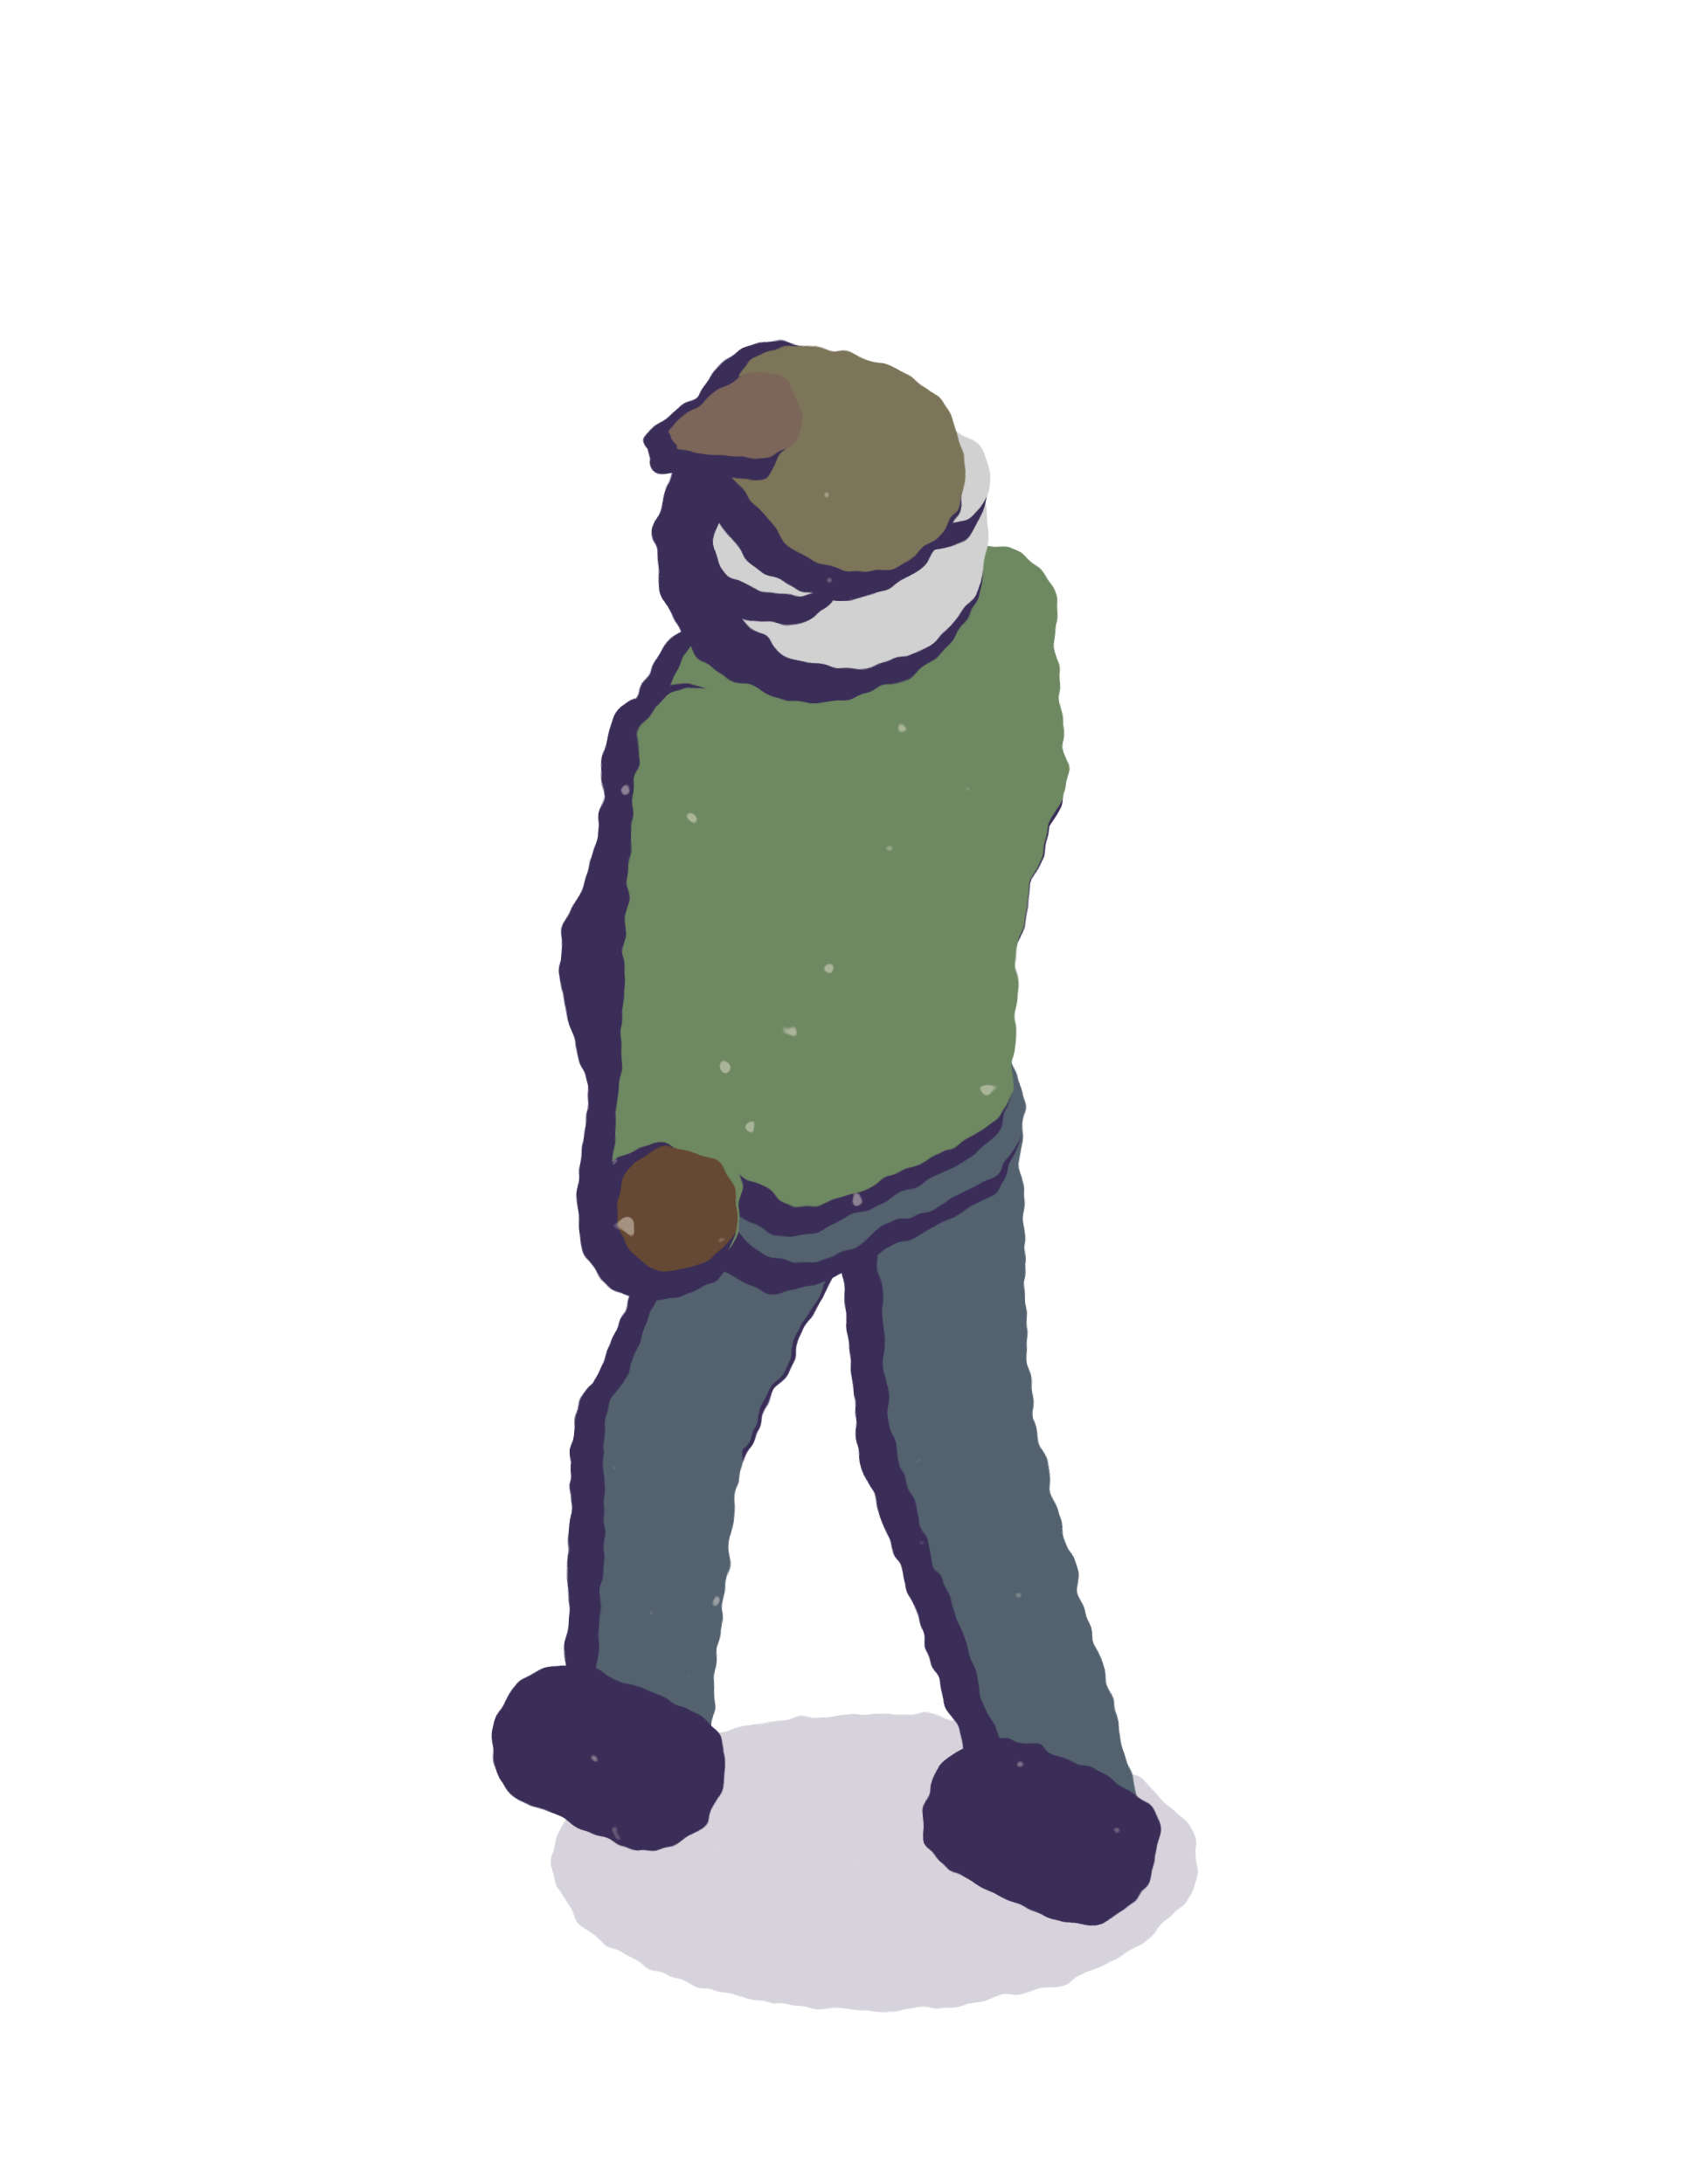
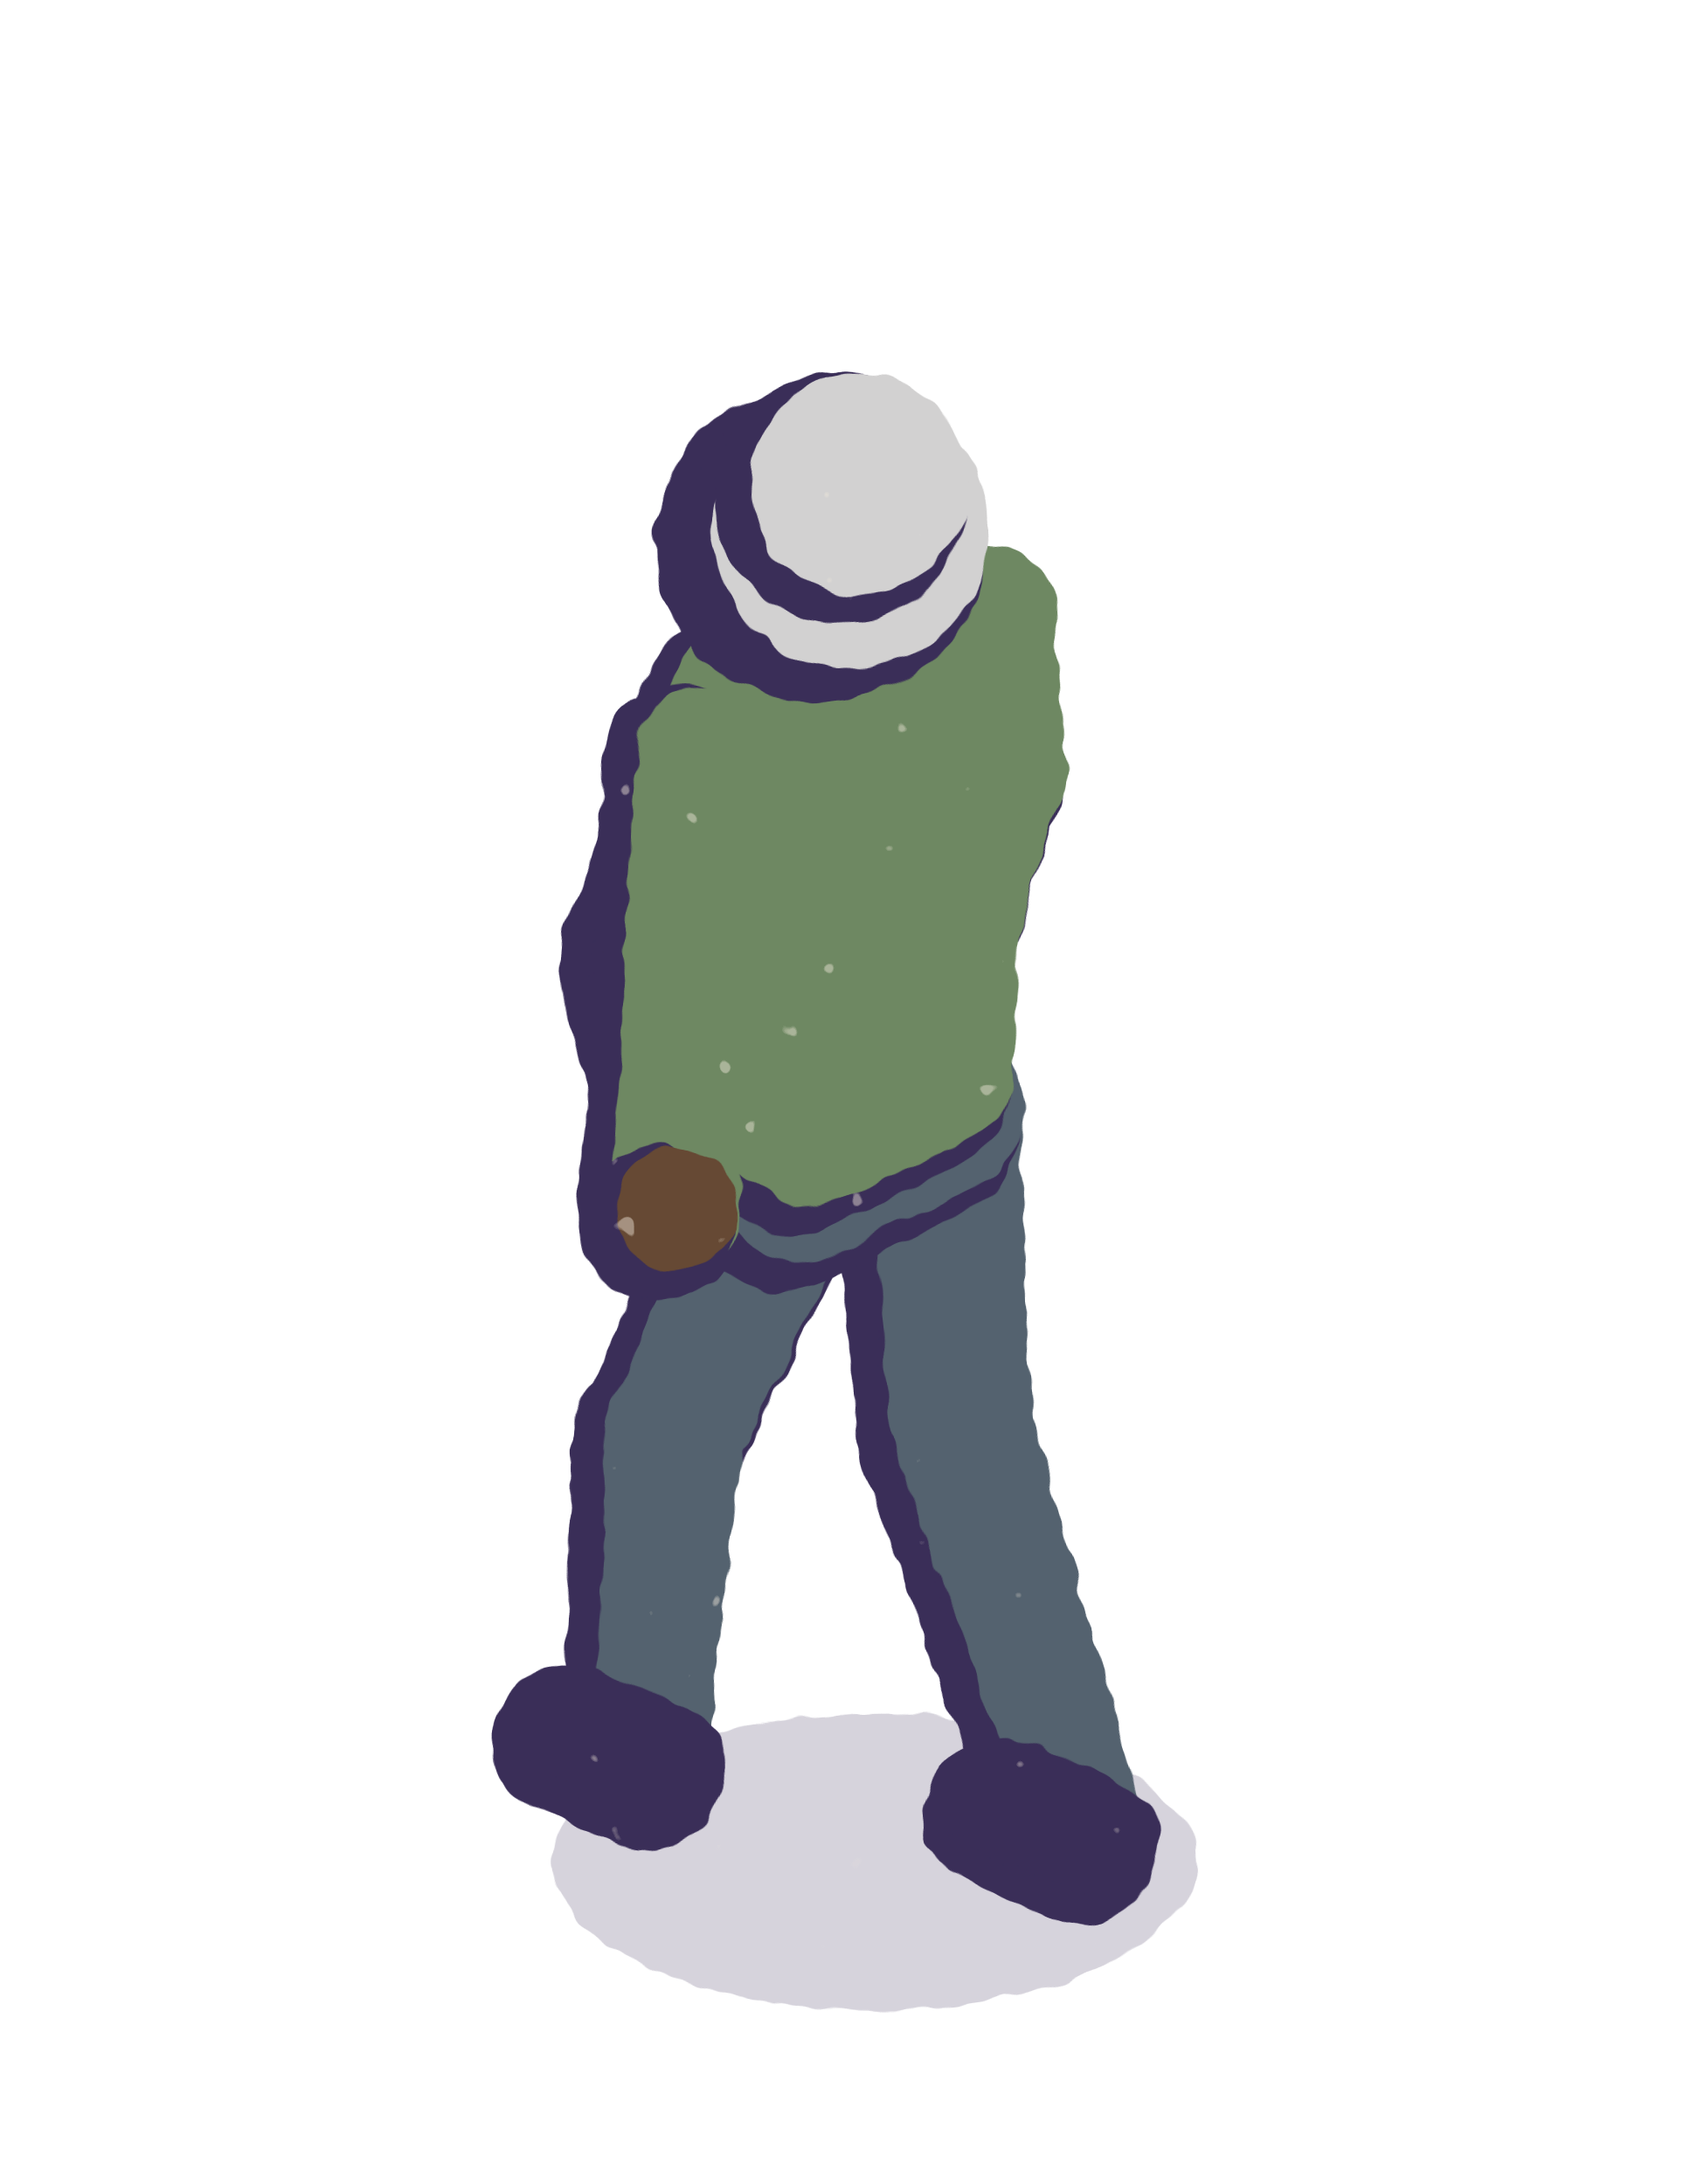
- <svg xmlns="http://www.w3.org/2000/svg" width="46" height="59" viewBox="0 0 46 59" data-anchor-x="23" data-anchor-y="50" data-walk-cycle-length="22.16" data-description="Broad older man with silver cropped hair, a tweed flat cap and an open green cardigan">
+ <svg xmlns="http://www.w3.org/2000/svg" width="46" height="59" viewBox="0 0 46 59" data-anchor-x="23" data-anchor-y="50" data-walk-cycle-length="22.16" data-description="Broad older man with cropped silver hair and an open green cardigan">
  <defs>
    <filter id="texture" x="-4%" y="-4%" width="108%" height="108%" color-interpolation-filters="sRGB">
      <feTurbulence type="fractalNoise" baseFrequency="1.1" numOctaves="2" seed="11" result="grain" />
      <feDisplacementMap in="SourceGraphic" in2="grain" scale="0.35" xChannelSelector="R" yChannelSelector="G" result="rough" />
      <feColorMatrix in="grain" type="matrix" values="0 0 0 0 0.949  0 0 0 0 0.918  0 0 0 0 0.859  0 0 0 -30 6.0" result="specks" />
      <feComponentTransfer in="specks" result="faintSpecks">
        <feFuncA type="linear" slope="0.45" />
      </feComponentTransfer>
      <feComposite in="faintSpecks" in2="rough" operator="in" result="specksOnInk" />
      <feMerge>
        <feMergeNode in="rough" />
        <feMergeNode in="specksOnInk" />
      </feMerge>
    </filter>
  </defs>
  <g filter="url(#texture)">
    <g transform="translate(23 50)">
      <ellipse cx="0.6" cy="0.3" rx="8.7" ry="4" fill="#3a2e58" fill-opacity="0.208" />
      <path d="M1.4 -33.14C1.41 -33.74 1.57 -34 1.81 -34.29C2.06 -34.59 2.5 -34.84 2.88 -34.91C3.26 -34.97 3.75 -34.88 4.09 -34.69C4.42 -34.5 4.71 -34.31 4.88 -33.74C5.05 -33.17 5.02 -32.1 5.09 -31.27C5.16 -30.45 5.33 -29.4 5.3 -28.81C5.27 -28.21 5.14 -27.99 4.9 -27.71C4.67 -27.43 4.26 -27.19 3.9 -27.13C3.54 -27.07 3.07 -27.15 2.75 -27.34C2.44 -27.52 2.18 -27.68 2 -28.23C1.83 -28.79 1.81 -29.87 1.71 -30.68C1.61 -31.5 1.38 -32.53 1.4 -33.14Z" fill="#3a2e58" stroke="#3a2e58" stroke-width="0.825" stroke-linejoin="round" />
      <path d="M0.44 -24.47C0.5 -25.07 0.94 -26.12 1.2 -26.95C1.45 -27.77 1.71 -28.86 1.96 -29.43C2.22 -29.99 2.4 -30.14 2.72 -30.32C3.03 -30.5 3.5 -30.59 3.86 -30.52C4.22 -30.46 4.64 -30.22 4.88 -29.95C5.11 -29.67 5.33 -29.45 5.27 -28.85C5.22 -28.26 4.79 -27.2 4.55 -26.37C4.31 -25.55 4.07 -24.46 3.82 -23.89C3.58 -23.33 3.38 -23.17 3.06 -22.98C2.74 -22.8 2.26 -22.71 1.89 -22.77C1.52 -22.84 1.1 -23.08 0.86 -23.37C0.62 -23.65 0.38 -23.88 0.44 -24.47Z" fill="#3a2e58" stroke="#3a2e58" stroke-width="0.825" stroke-linejoin="round" />
      <path d="M1.4 -33.14C1.41 -33.74 1.57 -34 1.81 -34.29C2.06 -34.59 2.5 -34.84 2.88 -34.91C3.26 -34.97 3.75 -34.88 4.09 -34.69C4.42 -34.5 4.71 -34.31 4.88 -33.74C5.05 -33.17 5.02 -32.1 5.09 -31.27C5.16 -30.45 5.33 -29.4 5.3 -28.81C5.27 -28.21 5.14 -27.99 4.9 -27.71C4.67 -27.43 4.26 -27.19 3.9 -27.13C3.54 -27.07 3.07 -27.15 2.75 -27.34C2.44 -27.52 2.18 -27.68 2 -28.23C1.83 -28.79 1.81 -29.87 1.71 -30.68C1.61 -31.5 1.38 -32.53 1.4 -33.14Z" fill="#6e8862" transform="translate(0.5 -0.35)" />
      <path d="M0.44 -24.47C0.5 -25.07 0.94 -26.12 1.2 -26.95C1.45 -27.77 1.71 -28.86 1.96 -29.43C2.22 -29.99 2.4 -30.14 2.72 -30.32C3.03 -30.5 3.5 -30.59 3.86 -30.52C4.22 -30.46 4.64 -30.22 4.88 -29.95C5.11 -29.67 5.33 -29.45 5.27 -28.85C5.22 -28.26 4.79 -27.2 4.55 -26.37C4.31 -25.55 4.07 -24.46 3.82 -23.89C3.58 -23.33 3.38 -23.17 3.06 -22.98C2.74 -22.8 2.26 -22.71 1.89 -22.77C1.52 -22.84 1.1 -23.08 0.86 -23.37C0.62 -23.65 0.38 -23.88 0.44 -24.47Z" fill="#6e8862" transform="translate(0.5 -0.35)" />
      <path d="M0.55 -24.49C0.55 -24.84 0.71 -25.28 0.94 -25.55C1.17 -25.82 1.58 -26.05 1.93 -26.12C2.28 -26.18 2.73 -26.1 3.04 -25.92C3.35 -25.74 3.65 -25.39 3.77 -25.05C3.89 -24.72 3.89 -24.26 3.77 -23.92C3.64 -23.59 3.34 -23.23 3.03 -23.06C2.73 -22.88 2.27 -22.8 1.91 -22.86C1.56 -22.92 1.16 -23.15 0.93 -23.42C0.7 -23.7 0.55 -24.13 0.55 -24.49Z" fill="#3a2e58" stroke="#3a2e58" stroke-width="0.825" stroke-linejoin="round" />
      <path d="M0.55 -24.49C0.55 -24.84 0.71 -25.28 0.94 -25.55C1.17 -25.82 1.58 -26.05 1.93 -26.12C2.28 -26.18 2.73 -26.1 3.04 -25.92C3.35 -25.74 3.65 -25.39 3.77 -25.05C3.89 -24.72 3.89 -24.26 3.77 -23.92C3.64 -23.59 3.34 -23.23 3.03 -23.06C2.73 -22.88 2.27 -22.8 1.91 -22.86C1.56 -22.92 1.16 -23.15 0.93 -23.42C0.7 -23.7 0.55 -24.13 0.55 -24.49Z" fill="#664934" transform="translate(0.5 -0.35)" />
      <path d="M-0.25 -19.99C-0.22 -20.77 -0.04 -21.03 0.26 -21.38C0.56 -21.73 1.09 -22.04 1.55 -22.11C2.01 -22.19 2.62 -22.08 3.02 -21.84C3.42 -21.61 3.8 -21.43 3.98 -20.7C4.16 -19.96 4.07 -18.53 4.11 -17.45C4.15 -16.37 4.2 -15.29 4.24 -14.22C4.29 -13.14 4.43 -11.72 4.38 -10.98C4.33 -10.24 4.2 -10.08 3.94 -9.77C3.67 -9.46 3.21 -9.19 2.81 -9.12C2.41 -9.05 1.89 -9.14 1.54 -9.34C1.19 -9.54 0.9 -9.63 0.7 -10.32C0.51 -11.02 0.49 -12.46 0.38 -13.52C0.28 -14.59 0.17 -15.66 0.07 -16.74C-0.04 -17.82 -0.28 -19.22 -0.25 -19.99Z" fill="#3a2e58" stroke="#3a2e58" stroke-width="0.825" stroke-linejoin="round" />
      <path d="M0.58 -10.99C0.5 -11.65 0.77 -11.89 1.03 -12.2C1.29 -12.51 1.75 -12.77 2.15 -12.84C2.55 -12.91 3.08 -12.82 3.43 -12.62C3.78 -12.41 3.99 -12.25 4.26 -11.63C4.53 -11 4.79 -9.79 5.05 -8.87C5.32 -7.95 5.58 -7.03 5.84 -6.11C6.11 -5.19 6.37 -4.27 6.63 -3.35C6.89 -2.43 7.34 -1.21 7.41 -0.58C7.48 0.05 7.26 0.16 7.04 0.42C6.83 0.67 6.45 0.89 6.12 0.95C5.79 1.01 5.36 0.94 5.07 0.77C4.78 0.61 4.66 0.55 4.38 -0.04C4.11 -0.63 3.75 -1.86 3.43 -2.77C3.11 -3.68 2.79 -4.59 2.47 -5.5C2.15 -6.41 1.83 -7.31 1.51 -8.22C1.2 -9.14 0.66 -10.32 0.58 -10.99Z" fill="#3a2e58" stroke="#3a2e58" stroke-width="0.825" stroke-linejoin="round" />
      <path d="M-0.25 -19.99C-0.22 -20.77 -0.04 -21.03 0.26 -21.38C0.56 -21.73 1.09 -22.04 1.55 -22.11C2.01 -22.19 2.62 -22.08 3.02 -21.84C3.42 -21.61 3.8 -21.43 3.98 -20.7C4.16 -19.96 4.07 -18.53 4.11 -17.45C4.15 -16.37 4.2 -15.29 4.24 -14.22C4.29 -13.14 4.43 -11.72 4.38 -10.98C4.33 -10.24 4.2 -10.08 3.94 -9.77C3.67 -9.46 3.21 -9.19 2.81 -9.12C2.41 -9.05 1.89 -9.14 1.54 -9.34C1.19 -9.54 0.9 -9.63 0.7 -10.32C0.51 -11.02 0.49 -12.46 0.38 -13.52C0.28 -14.59 0.17 -15.66 0.07 -16.74C-0.04 -17.82 -0.28 -19.22 -0.25 -19.99Z" fill="#54626f" transform="translate(0.5 -0.35)" />
      <path d="M0.58 -10.99C0.5 -11.65 0.77 -11.89 1.03 -12.2C1.29 -12.51 1.75 -12.77 2.15 -12.84C2.55 -12.91 3.08 -12.82 3.43 -12.62C3.78 -12.41 3.99 -12.25 4.26 -11.63C4.53 -11 4.79 -9.79 5.05 -8.87C5.32 -7.95 5.58 -7.03 5.84 -6.11C6.11 -5.19 6.37 -4.27 6.63 -3.35C6.89 -2.43 7.34 -1.21 7.41 -0.58C7.48 0.05 7.26 0.16 7.04 0.42C6.83 0.67 6.45 0.89 6.12 0.95C5.79 1.01 5.36 0.94 5.07 0.77C4.78 0.61 4.66 0.55 4.38 -0.04C4.11 -0.63 3.75 -1.86 3.43 -2.77C3.11 -3.68 2.79 -4.59 2.47 -5.5C2.15 -6.41 1.83 -7.31 1.51 -8.22C1.2 -9.14 0.66 -10.32 0.58 -10.99Z" fill="#54626f" transform="translate(0.5 -0.35)" />
      <path d="M2.36 -1C2.35 -1.35 2.51 -1.77 2.73 -2.03C2.96 -2.3 3.35 -2.52 3.69 -2.58C4.03 -2.64 4.15 -2.63 4.77 -2.38C5.4 -2.13 6.92 -1.45 7.43 -1.06C7.94 -0.67 7.81 -0.37 7.81 -0.02C7.81 0.32 7.65 0.75 7.43 1.01C7.21 1.27 6.82 1.5 6.48 1.56C6.14 1.62 6.02 1.62 5.4 1.37C4.78 1.12 3.26 0.46 2.76 0.07C2.25 -0.33 2.36 -0.65 2.36 -1Z" fill="#3a2e58" stroke="#3a2e58" stroke-width="0.825" stroke-linejoin="round" />
      <path d="M2.36 -1C2.35 -1.35 2.51 -1.77 2.73 -2.03C2.96 -2.3 3.35 -2.52 3.69 -2.58C4.03 -2.64 4.15 -2.63 4.77 -2.38C5.4 -2.13 6.92 -1.45 7.43 -1.06C7.94 -0.67 7.81 -0.37 7.81 -0.02C7.81 0.32 7.65 0.75 7.43 1.01C7.21 1.27 6.82 1.5 6.48 1.56C6.14 1.62 6.02 1.62 5.4 1.37C4.78 1.12 3.26 0.46 2.76 0.07C2.25 -0.33 2.36 -0.65 2.36 -1Z" fill="#3a2e58" transform="translate(0.5 -0.35)" />
      <path d="M-7.18 -11.01C-7.08 -11.65 -6.46 -12.75 -6.11 -13.61C-5.75 -14.48 -5.39 -15.34 -5.03 -16.21C-4.67 -17.07 -4.3 -18.18 -3.96 -18.8C-3.63 -19.43 -3.41 -19.71 -3.01 -19.95C-2.61 -20.18 -2.01 -20.29 -1.55 -20.21C-1.1 -20.13 -0.57 -19.82 -0.27 -19.46C0.03 -19.11 0.36 -18.73 0.24 -18.07C0.12 -17.41 -0.59 -16.35 -1.01 -15.5C-1.43 -14.64 -1.84 -13.78 -2.26 -12.92C-2.67 -12.06 -3.16 -10.95 -3.51 -10.35C-3.85 -9.76 -3.99 -9.57 -4.34 -9.37C-4.69 -9.16 -5.21 -9.07 -5.61 -9.14C-6.01 -9.22 -6.47 -9.48 -6.74 -9.8C-7 -10.11 -7.29 -10.38 -7.18 -11.01Z" fill="#3a2e58" stroke="#3a2e58" stroke-width="0.825" stroke-linejoin="round" />
      <path d="M-7.38 -2.55C-7.42 -3.22 -7.31 -4.57 -7.27 -5.58C-7.24 -6.59 -7.21 -7.6 -7.18 -8.61C-7.15 -9.62 -7.23 -10.97 -7.08 -11.64C-6.92 -12.31 -6.6 -12.42 -6.25 -12.63C-5.9 -12.83 -5.38 -12.92 -4.98 -12.85C-4.58 -12.78 -4.12 -12.52 -3.86 -12.21C-3.6 -11.9 -3.44 -11.7 -3.43 -10.99C-3.41 -10.29 -3.65 -9 -3.76 -8C-3.87 -7.01 -3.98 -6.01 -4.08 -5.01C-4.19 -4.01 -4.23 -2.65 -4.4 -2.01C-4.56 -1.38 -4.78 -1.36 -5.07 -1.2C-5.36 -1.03 -5.78 -0.95 -6.11 -1.01C-6.44 -1.07 -6.81 -1.29 -7.02 -1.54C-7.24 -1.8 -7.33 -1.87 -7.38 -2.55Z" fill="#3a2e58" stroke="#3a2e58" stroke-width="0.825" stroke-linejoin="round" />
      <path d="M-7.18 -11.01C-7.08 -11.65 -6.46 -12.75 -6.11 -13.61C-5.75 -14.48 -5.39 -15.34 -5.03 -16.21C-4.67 -17.07 -4.3 -18.18 -3.96 -18.8C-3.63 -19.43 -3.41 -19.71 -3.01 -19.95C-2.61 -20.18 -2.01 -20.29 -1.55 -20.21C-1.1 -20.13 -0.57 -19.82 -0.27 -19.46C0.03 -19.11 0.36 -18.73 0.24 -18.07C0.12 -17.41 -0.59 -16.35 -1.01 -15.5C-1.43 -14.64 -1.84 -13.78 -2.26 -12.92C-2.67 -12.06 -3.16 -10.95 -3.51 -10.35C-3.85 -9.76 -3.99 -9.57 -4.34 -9.37C-4.69 -9.16 -5.21 -9.07 -5.61 -9.14C-6.01 -9.22 -6.47 -9.48 -6.74 -9.8C-7 -10.11 -7.29 -10.38 -7.18 -11.01Z" fill="#54626f" transform="translate(0.5 -0.35)" />
      <path d="M-7.38 -2.55C-7.42 -3.22 -7.31 -4.57 -7.27 -5.58C-7.24 -6.59 -7.21 -7.6 -7.18 -8.61C-7.15 -9.62 -7.23 -10.97 -7.08 -11.64C-6.92 -12.31 -6.6 -12.42 -6.25 -12.63C-5.9 -12.83 -5.38 -12.92 -4.98 -12.85C-4.58 -12.78 -4.12 -12.52 -3.86 -12.21C-3.6 -11.9 -3.44 -11.7 -3.43 -10.99C-3.41 -10.29 -3.65 -9 -3.76 -8C-3.87 -7.01 -3.98 -6.01 -4.08 -5.01C-4.19 -4.01 -4.23 -2.65 -4.4 -2.01C-4.56 -1.38 -4.78 -1.36 -5.07 -1.2C-5.36 -1.03 -5.78 -0.95 -6.11 -1.01C-6.44 -1.07 -6.81 -1.29 -7.02 -1.54C-7.24 -1.8 -7.33 -1.87 -7.38 -2.55Z" fill="#54626f" transform="translate(0.5 -0.35)" />
      <path d="M-9.31 -2.97C-9.31 -3.31 -9.17 -3.74 -8.95 -4C-8.73 -4.27 -8.34 -4.5 -8 -4.56C-7.67 -4.62 -7.55 -4.62 -6.93 -4.37C-6.31 -4.13 -4.79 -3.47 -4.29 -3.08C-3.78 -2.69 -3.91 -2.39 -3.91 -2.04C-3.91 -1.7 -4.06 -1.27 -4.28 -1.01C-4.5 -0.74 -4.89 -0.51 -5.23 -0.45C-5.57 -0.39 -5.69 -0.39 -6.31 -0.63C-6.93 -0.88 -8.45 -1.53 -8.95 -1.92C-9.45 -2.3 -9.32 -2.62 -9.31 -2.97Z" fill="#3a2e58" stroke="#3a2e58" stroke-width="0.825" stroke-linejoin="round" />
      <path d="M-9.31 -2.97C-9.31 -3.31 -9.17 -3.74 -8.95 -4C-8.73 -4.27 -8.34 -4.5 -8 -4.56C-7.67 -4.62 -7.55 -4.62 -6.93 -4.37C-6.31 -4.13 -4.79 -3.47 -4.29 -3.08C-3.78 -2.69 -3.91 -2.39 -3.91 -2.04C-3.91 -1.7 -4.06 -1.27 -4.28 -1.01C-4.5 -0.74 -4.89 -0.51 -5.23 -0.45C-5.57 -0.39 -5.69 -0.39 -6.31 -0.63C-6.93 -0.88 -8.45 -1.53 -8.95 -1.92C-9.45 -2.3 -9.32 -2.62 -9.31 -2.97Z" fill="#3a2e58" transform="translate(0.5 -0.35)" />
      <path d="M-4.35 -19.63C-4.33 -20.31 -4.24 -20.67 -3.82 -21.11C-3.39 -21.54 -2.48 -21.85 -1.8 -22.22C-1.13 -22.59 -0.38 -23.1 0.21 -23.33C0.81 -23.56 1.28 -23.69 1.77 -23.6C2.26 -23.51 2.76 -23.33 3.14 -22.81C3.51 -22.28 3.86 -21.1 4.01 -20.45C4.16 -19.79 4.18 -19.35 4.01 -18.89C3.85 -18.44 3.56 -18.08 3.02 -17.7C2.48 -17.33 1.53 -16.99 0.78 -16.64C0.04 -16.28 -0.83 -15.71 -1.45 -15.58C-2.08 -15.44 -2.56 -15.6 -2.98 -15.85C-3.4 -16.09 -3.75 -16.41 -3.98 -17.04C-4.21 -17.67 -4.38 -18.95 -4.35 -19.63Z" fill="#3a2e58" stroke="#3a2e58" stroke-width="0.825" stroke-linejoin="round" />
      <path d="M-4.35 -19.63C-4.33 -20.31 -4.24 -20.67 -3.82 -21.11C-3.39 -21.54 -2.48 -21.85 -1.8 -22.22C-1.13 -22.59 -0.38 -23.1 0.21 -23.33C0.81 -23.56 1.28 -23.69 1.77 -23.6C2.26 -23.51 2.76 -23.33 3.14 -22.81C3.51 -22.28 3.86 -21.1 4.01 -20.45C4.16 -19.79 4.18 -19.35 4.01 -18.89C3.85 -18.44 3.56 -18.08 3.02 -17.7C2.48 -17.33 1.53 -16.99 0.78 -16.64C0.04 -16.28 -0.83 -15.71 -1.45 -15.58C-2.08 -15.44 -2.56 -15.6 -2.98 -15.85C-3.4 -16.09 -3.75 -16.41 -3.98 -17.04C-4.21 -17.67 -4.38 -18.95 -4.35 -19.63Z" fill="#54626f" transform="translate(0.5 -0.35)" />
      <path d="M-7.44 -23.79C-7.5 -24.97 -6.81 -26.06 -6.49 -27.2C-6.18 -28.33 -5.87 -29.72 -5.55 -30.6C-5.22 -31.48 -5.2 -31.89 -4.56 -32.48C-3.92 -33.06 -2.93 -33.71 -1.72 -34.11C-0.5 -34.52 1.78 -34.87 2.71 -34.89C3.63 -34.91 3.58 -34.55 3.85 -34.23C4.12 -33.91 4.25 -33.73 4.3 -32.99C4.36 -32.25 4.22 -30.87 4.18 -29.81C4.14 -28.74 4.1 -27.67 4.06 -26.61C4.02 -25.55 3.99 -24.48 3.94 -23.42C3.9 -22.36 4.01 -20.98 3.81 -20.25C3.62 -19.51 3.58 -19.51 2.76 -18.99C1.93 -18.48 -0.23 -17.42 -1.15 -17.16C-2.07 -16.9 -1.93 -16.95 -2.76 -17.44C-3.6 -17.93 -5.35 -19.02 -6.13 -20.08C-6.91 -21.14 -7.38 -22.6 -7.44 -23.79Z" fill="#3a2e58" stroke="#3a2e58" stroke-width="0.825" stroke-linejoin="round" />
      <path d="M-7.44 -23.79C-7.5 -24.97 -6.81 -26.06 -6.49 -27.2C-6.18 -28.33 -5.87 -29.72 -5.55 -30.6C-5.22 -31.48 -5.2 -31.89 -4.56 -32.48C-3.92 -33.06 -2.93 -33.71 -1.72 -34.11C-0.5 -34.52 1.78 -34.87 2.71 -34.89C3.63 -34.91 3.58 -34.55 3.85 -34.23C4.12 -33.91 4.25 -33.73 4.3 -32.99C4.36 -32.25 4.22 -30.87 4.18 -29.81C4.14 -28.74 4.1 -27.67 4.06 -26.61C4.02 -25.55 3.99 -24.48 3.94 -23.42C3.9 -22.36 4.01 -20.98 3.81 -20.25C3.62 -19.51 3.58 -19.51 2.76 -18.99C1.93 -18.48 -0.23 -17.42 -1.15 -17.16C-2.07 -16.9 -1.93 -16.95 -2.76 -17.44C-3.6 -17.93 -5.35 -19.02 -6.13 -20.08C-6.91 -21.14 -7.38 -22.6 -7.44 -23.79Z" fill="#6e8862" transform="translate(0.5 -0.35)" />
      <path d="M-6.7 -22.97C-6.72 -23.73 -6.54 -25.26 -6.45 -26.42C-6.37 -27.57 -6.38 -29.14 -6.21 -29.88C-6.04 -30.61 -5.75 -30.63 -5.42 -30.82C-5.09 -31.01 -4.59 -31.1 -4.21 -31.04C-3.83 -30.97 -3.39 -30.72 -3.14 -30.43C-2.9 -30.13 -2.74 -30.04 -2.72 -29.28C-2.71 -28.51 -2.95 -26.98 -3.06 -25.83C-3.18 -24.68 -3.23 -23.1 -3.41 -22.37C-3.6 -21.65 -3.85 -21.66 -4.16 -21.48C-4.48 -21.29 -4.95 -21.21 -5.31 -21.27C-5.67 -21.33 -6.09 -21.57 -6.32 -21.85C-6.55 -22.13 -6.67 -22.21 -6.7 -22.97Z" fill="#3a2e58" stroke="#3a2e58" stroke-width="0.825" stroke-linejoin="round" />
      <path d="M-6.96 -17C-6.99 -17.74 -6.83 -19.2 -6.77 -20.29C-6.71 -21.39 -6.74 -22.87 -6.58 -23.57C-6.42 -24.26 -6.15 -24.27 -5.83 -24.46C-5.52 -24.64 -5.05 -24.72 -4.69 -24.66C-4.33 -24.59 -3.92 -24.35 -3.68 -24.07C-3.45 -23.79 -3.33 -23.71 -3.29 -22.98C-3.25 -22.25 -3.39 -20.79 -3.44 -19.69C-3.5 -18.6 -3.46 -17.1 -3.61 -16.4C-3.77 -15.7 -4.06 -15.67 -4.38 -15.49C-4.71 -15.3 -5.19 -15.21 -5.56 -15.28C-5.92 -15.34 -6.36 -15.58 -6.59 -15.87C-6.82 -16.16 -6.93 -16.27 -6.96 -17Z" fill="#3a2e58" stroke="#3a2e58" stroke-width="0.825" stroke-linejoin="round" />
      <path d="M-6.7 -22.97C-6.72 -23.73 -6.54 -25.26 -6.45 -26.42C-6.37 -27.57 -6.38 -29.14 -6.21 -29.88C-6.04 -30.61 -5.75 -30.63 -5.42 -30.82C-5.09 -31.01 -4.59 -31.1 -4.21 -31.04C-3.83 -30.97 -3.39 -30.72 -3.14 -30.43C-2.9 -30.13 -2.74 -30.04 -2.72 -29.28C-2.71 -28.51 -2.95 -26.98 -3.06 -25.83C-3.18 -24.68 -3.23 -23.1 -3.41 -22.37C-3.6 -21.65 -3.85 -21.66 -4.16 -21.48C-4.48 -21.29 -4.95 -21.21 -5.31 -21.27C-5.67 -21.33 -6.09 -21.57 -6.32 -21.85C-6.55 -22.13 -6.67 -22.21 -6.7 -22.97Z" fill="#6e8862" transform="translate(0.5 -0.35)" />
      <path d="M-6.96 -17C-6.99 -17.74 -6.83 -19.2 -6.77 -20.29C-6.71 -21.39 -6.74 -22.87 -6.58 -23.57C-6.42 -24.26 -6.15 -24.27 -5.83 -24.46C-5.52 -24.64 -5.05 -24.72 -4.69 -24.66C-4.33 -24.59 -3.92 -24.35 -3.68 -24.07C-3.45 -23.79 -3.33 -23.71 -3.29 -22.98C-3.25 -22.25 -3.39 -20.79 -3.44 -19.69C-3.5 -18.6 -3.46 -17.1 -3.61 -16.4C-3.77 -15.7 -4.06 -15.67 -4.38 -15.49C-4.71 -15.3 -5.19 -15.21 -5.56 -15.28C-5.92 -15.34 -6.36 -15.58 -6.59 -15.87C-6.82 -16.16 -6.93 -16.27 -6.96 -17Z" fill="#6e8862" transform="translate(0.5 -0.35)" />
      <path d="M-6.9 -16.99C-6.91 -17.34 -6.74 -17.78 -6.52 -18.05C-6.29 -18.32 -5.88 -18.56 -5.53 -18.62C-5.18 -18.68 -4.73 -18.6 -4.42 -18.42C-4.11 -18.24 -3.81 -17.89 -3.69 -17.55C-3.57 -17.22 -3.57 -16.76 -3.69 -16.42C-3.81 -16.09 -4.11 -15.74 -4.42 -15.56C-4.72 -15.38 -5.18 -15.3 -5.53 -15.37C-5.88 -15.43 -6.28 -15.67 -6.51 -15.94C-6.74 -16.21 -6.9 -16.64 -6.9 -16.99Z" fill="#3a2e58" stroke="#3a2e58" stroke-width="0.825" stroke-linejoin="round" />
      <path d="M-6.9 -16.99C-6.91 -17.34 -6.74 -17.78 -6.52 -18.05C-6.29 -18.32 -5.88 -18.56 -5.53 -18.62C-5.18 -18.68 -4.73 -18.6 -4.42 -18.42C-4.11 -18.24 -3.81 -17.89 -3.69 -17.55C-3.57 -17.22 -3.57 -16.76 -3.69 -16.42C-3.81 -16.09 -4.11 -15.74 -4.42 -15.56C-4.72 -15.38 -5.18 -15.3 -5.53 -15.37C-5.88 -15.43 -6.28 -15.67 -6.51 -15.94C-6.74 -16.21 -6.9 -16.64 -6.9 -16.99Z" fill="#664934" transform="translate(0.5 -0.35)" />
      <path d="M1.08 -36.62C1.08 -36.75 1.14 -36.91 1.22 -37.01C1.31 -37.11 1.46 -37.2 1.59 -37.22C1.72 -37.25 1.89 -37.22 2 -37.15C2.12 -37.09 2.23 -36.95 2.27 -36.83C2.32 -36.71 2.32 -36.53 2.27 -36.41C2.23 -36.29 2.12 -36.16 2.01 -36.09C1.89 -36.03 1.72 -36 1.59 -36.02C1.46 -36.04 1.32 -36.13 1.23 -36.23C1.14 -36.33 1.08 -36.49 1.08 -36.62Z" fill="#3a2e58" stroke="#3a2e58" stroke-width="0.825" stroke-linejoin="round" />
      <path d="M1.08 -36.62C1.08 -36.75 1.14 -36.91 1.22 -37.01C1.31 -37.11 1.46 -37.2 1.59 -37.22C1.72 -37.25 1.89 -37.22 2 -37.15C2.12 -37.09 2.23 -36.95 2.27 -36.83C2.32 -36.71 2.32 -36.53 2.27 -36.41C2.23 -36.29 2.12 -36.16 2.01 -36.09C1.89 -36.03 1.72 -36 1.59 -36.02C1.46 -36.04 1.32 -36.13 1.23 -36.23C1.14 -36.33 1.08 -36.49 1.08 -36.62Z" fill="#664934" transform="translate(0.5 -0.35)" />
      <path d="M-4.93 -35.27C-4.93 -36.09 -4.56 -37.1 -4.03 -37.74C-3.5 -38.37 -2.57 -38.91 -1.76 -39.05C-0.95 -39.19 0.11 -39 0.82 -38.59C1.54 -38.18 2.23 -37.35 2.51 -36.58C2.79 -35.81 2.79 -34.73 2.51 -33.96C2.23 -33.18 1.53 -32.36 0.82 -31.95C0.1 -31.54 -0.96 -31.36 -1.77 -31.5C-2.58 -31.65 -3.52 -32.19 -4.05 -32.82C-4.57 -33.45 -4.94 -34.45 -4.93 -35.27Z" fill="#3a2e58" stroke="#3a2e58" stroke-width="0.825" stroke-linejoin="round" />
      <path d="M-4.93 -35.27C-4.93 -36.09 -4.56 -37.1 -4.03 -37.74C-3.5 -38.37 -2.57 -38.91 -1.76 -39.05C-0.95 -39.19 0.11 -39 0.82 -38.59C1.54 -38.18 2.23 -37.35 2.51 -36.58C2.79 -35.81 2.79 -34.73 2.51 -33.96C2.23 -33.18 1.53 -32.36 0.82 -31.95C0.1 -31.54 -0.96 -31.36 -1.77 -31.5C-2.58 -31.65 -3.52 -32.19 -4.05 -32.82C-4.57 -33.45 -4.94 -34.45 -4.93 -35.27Z" fill="#664934" transform="translate(0.5 -0.35)" />
      <path d="M-4.24 -33.97C-4.24 -34.1 -4.18 -34.26 -4.09 -34.36C-4.01 -34.46 -3.86 -34.55 -3.73 -34.57C-3.6 -34.6 -3.43 -34.57 -3.31 -34.5C-3.2 -34.44 -3.09 -34.3 -3.04 -34.18C-3 -34.06 -3 -33.88 -3.04 -33.76C-3.09 -33.64 -3.2 -33.5 -3.31 -33.44C-3.42 -33.37 -3.6 -33.34 -3.72 -33.37C-3.85 -33.39 -4 -33.47 -4.09 -33.58C-4.17 -33.68 -4.24 -33.84 -4.24 -33.97Z" fill="#3a2e58" stroke="#3a2e58" stroke-width="0.825" stroke-linejoin="round" />
      <path d="M-4.24 -33.97C-4.24 -34.1 -4.18 -34.26 -4.09 -34.36C-4.01 -34.46 -3.86 -34.55 -3.73 -34.57C-3.6 -34.6 -3.43 -34.57 -3.31 -34.5C-3.2 -34.44 -3.09 -34.3 -3.04 -34.18C-3 -34.06 -3 -33.88 -3.04 -33.76C-3.09 -33.64 -3.2 -33.5 -3.31 -33.44C-3.42 -33.37 -3.6 -33.34 -3.72 -33.37C-3.85 -33.39 -4 -33.47 -4.09 -33.58C-4.17 -33.68 -4.24 -33.84 -4.24 -33.97Z" fill="#664934" transform="translate(0.5 -0.35)" />
      <path d="M-4.28 -35.33C-4.28 -36.14 -3.92 -37.15 -3.4 -37.76C-2.88 -38.38 -1.96 -38.91 -1.17 -39.05C-0.37 -39.19 0.67 -39.01 1.37 -38.6C2.07 -38.2 2.75 -37.38 3.03 -36.63C3.31 -35.87 3.31 -34.81 3.03 -34.05C2.76 -33.29 2.07 -32.48 1.37 -32.08C0.67 -31.68 -0.38 -31.49 -1.18 -31.64C-1.97 -31.78 -2.9 -32.31 -3.41 -32.93C-3.93 -33.54 -4.29 -34.53 -4.28 -35.33Z" fill="#3a2e58" stroke="#3a2e58" stroke-width="0.825" stroke-linejoin="round" />
      <path d="M-4.28 -35.33C-4.28 -36.14 -3.92 -37.15 -3.4 -37.76C-2.88 -38.38 -1.96 -38.91 -1.17 -39.05C-0.37 -39.19 0.67 -39.01 1.37 -38.6C2.07 -38.2 2.75 -37.38 3.03 -36.63C3.31 -35.87 3.31 -34.81 3.03 -34.05C2.76 -33.29 2.07 -32.48 1.37 -32.08C0.67 -31.68 -0.38 -31.49 -1.18 -31.64C-1.97 -31.78 -2.9 -32.31 -3.41 -32.93C-3.93 -33.54 -4.29 -34.53 -4.28 -35.33Z" fill="#d2d1d1" transform="translate(0.5 -0.35)" />
-       <path d="M-4.2 -34.9C-4.2 -35.14 -4.09 -35.45 -3.93 -35.64C-3.77 -35.83 -3.63 -35.96 -3.25 -36.04C-2.88 -36.11 -2.08 -36.15 -1.69 -36.08C-1.3 -36.02 -1.1 -35.85 -0.92 -35.64C-0.75 -35.43 -0.62 -35.09 -0.62 -34.81C-0.62 -34.53 -0.75 -34.19 -0.93 -33.97C-1.11 -33.76 -1.32 -33.56 -1.71 -33.53C-2.1 -33.5 -2.91 -33.69 -3.28 -33.8C-3.66 -33.91 -3.81 -34.01 -3.97 -34.19C-4.12 -34.38 -4.21 -34.66 -4.2 -34.9Z" fill="#3a2e58" stroke="#3a2e58" stroke-width="0.825" stroke-linejoin="round" />
-       <path d="M-4.2 -34.9C-4.2 -35.14 -4.09 -35.45 -3.93 -35.64C-3.77 -35.83 -3.63 -35.96 -3.25 -36.04C-2.88 -36.11 -2.08 -36.15 -1.69 -36.08C-1.3 -36.02 -1.1 -35.85 -0.92 -35.64C-0.75 -35.43 -0.62 -35.09 -0.62 -34.81C-0.62 -34.53 -0.75 -34.19 -0.93 -33.97C-1.11 -33.76 -1.32 -33.56 -1.71 -33.53C-2.1 -33.5 -2.91 -33.69 -3.28 -33.8C-3.66 -33.91 -3.81 -34.01 -3.97 -34.19C-4.12 -34.38 -4.21 -34.66 -4.2 -34.9Z" fill="#d2d1d1" transform="translate(0.5 -0.35)" />
-       <path d="M0.34 -37.2C0.34 -37.45 0.45 -37.75 0.61 -37.94C0.77 -38.13 1.05 -38.29 1.29 -38.33C1.54 -38.37 1.79 -38.31 2.07 -38.19C2.35 -38.07 2.78 -37.83 2.98 -37.59C3.19 -37.35 3.29 -37.03 3.29 -36.75C3.29 -36.47 3.16 -36.12 2.98 -35.91C2.8 -35.69 2.48 -35.51 2.21 -35.46C1.93 -35.41 1.6 -35.45 1.33 -35.61C1.06 -35.78 0.78 -36.17 0.61 -36.44C0.45 -36.7 0.34 -36.95 0.34 -37.2Z" fill="#3a2e58" stroke="#3a2e58" stroke-width="0.825" stroke-linejoin="round" />
-       <path d="M0.34 -37.2C0.34 -37.45 0.45 -37.75 0.61 -37.94C0.77 -38.13 1.05 -38.29 1.29 -38.33C1.54 -38.37 1.79 -38.31 2.07 -38.19C2.35 -38.07 2.78 -37.83 2.98 -37.59C3.19 -37.35 3.29 -37.03 3.29 -36.75C3.29 -36.47 3.16 -36.12 2.98 -35.91C2.8 -35.69 2.48 -35.51 2.21 -35.46C1.93 -35.41 1.6 -35.45 1.33 -35.61C1.06 -35.78 0.78 -36.17 0.61 -36.44C0.45 -36.7 0.34 -36.95 0.34 -37.2Z" fill="#d2d1d1" transform="translate(0.5 -0.35)" />
-       <path d="M-4.08 -38.04C-4.07 -38.55 -3.85 -39.18 -3.52 -39.57C-3.19 -39.96 -2.73 -40.34 -2.11 -40.39C-1.49 -40.44 -0.46 -40.11 0.21 -39.87C0.88 -39.62 1.5 -39.36 1.89 -38.89C2.29 -38.42 2.56 -37.67 2.56 -37.06C2.56 -36.45 2.29 -35.7 1.89 -35.23C1.5 -34.77 0.81 -34.37 0.21 -34.27C-0.4 -34.16 -1.09 -34.24 -1.72 -34.61C-2.34 -34.99 -3.15 -35.96 -3.54 -36.53C-3.94 -37.1 -4.08 -37.54 -4.08 -38.04Z" fill="#3a2e58" stroke="#3a2e58" stroke-width="0.825" stroke-linejoin="round" />
-       <path d="M-4.08 -38.04C-4.07 -38.55 -3.85 -39.18 -3.52 -39.57C-3.19 -39.96 -2.73 -40.34 -2.11 -40.39C-1.49 -40.44 -0.46 -40.11 0.21 -39.87C0.88 -39.62 1.5 -39.36 1.89 -38.89C2.29 -38.42 2.56 -37.67 2.56 -37.06C2.56 -36.45 2.29 -35.7 1.89 -35.23C1.5 -34.77 0.81 -34.37 0.21 -34.27C-0.4 -34.16 -1.09 -34.24 -1.72 -34.61C-2.34 -34.99 -3.15 -35.96 -3.54 -36.53C-3.94 -37.1 -4.08 -37.54 -4.08 -38.04Z" fill="#7d7559" transform="translate(0.5 -0.35)" />
-       <path d="M-5.39 -37.9C-5.4 -38 -5.58 -37.95 -5.29 -38.2C-4.99 -38.45 -4.01 -39.2 -3.6 -39.43C-3.19 -39.65 -3.02 -39.56 -2.83 -39.56C-2.63 -39.57 -2.53 -39.51 -2.41 -39.45C-2.3 -39.38 -2.23 -39.34 -2.14 -39.17C-2.05 -39 -1.87 -38.68 -1.87 -38.43C-1.87 -38.18 -1.98 -37.88 -2.13 -37.69C-2.29 -37.5 -2.34 -37.34 -2.81 -37.3C-3.29 -37.26 -4.58 -37.4 -4.99 -37.46C-5.4 -37.51 -5.2 -37.54 -5.26 -37.61C-5.33 -37.69 -5.39 -37.81 -5.39 -37.9Z" fill="#3a2e58" stroke="#3a2e58" stroke-width="0.44" stroke-linejoin="round" />
-       <path d="M-5.39 -37.9C-5.4 -38 -5.58 -37.95 -5.29 -38.2C-4.99 -38.45 -4.01 -39.2 -3.6 -39.43C-3.19 -39.65 -3.02 -39.56 -2.83 -39.56C-2.63 -39.57 -2.53 -39.51 -2.41 -39.45C-2.3 -39.38 -2.23 -39.34 -2.14 -39.17C-2.05 -39 -1.87 -38.68 -1.87 -38.43C-1.87 -38.18 -1.98 -37.88 -2.13 -37.69C-2.29 -37.5 -2.34 -37.34 -2.81 -37.3C-3.29 -37.26 -4.58 -37.4 -4.99 -37.46C-5.4 -37.51 -5.2 -37.54 -5.26 -37.61C-5.33 -37.69 -5.39 -37.81 -5.39 -37.9Z" fill="#7c6559" transform="translate(0.5 -0.35)" />
+       <path d="M-3.28 -36.53C-3.27 -37.17 -2.99 -37.96 -2.58 -38.46C-2.17 -38.95 -1.44 -39.38 -0.81 -39.49C-0.19 -39.61 0.64 -39.46 1.19 -39.15C1.74 -38.83 2.28 -38.19 2.5 -37.58C2.72 -36.98 2.72 -36.14 2.5 -35.54C2.28 -34.93 1.74 -34.28 1.19 -33.96C0.63 -33.64 -0.19 -33.49 -0.82 -33.6C-1.45 -33.71 -2.18 -34.13 -2.59 -34.62C-3 -35.1 -3.28 -35.89 -3.28 -36.53Z" fill="#3a2e58" stroke="#3a2e58" stroke-width="0.825" stroke-linejoin="round" />
+       <path d="M-3.28 -36.53C-3.27 -37.17 -2.99 -37.96 -2.58 -38.46C-2.17 -38.95 -1.44 -39.38 -0.81 -39.49C-0.19 -39.61 0.64 -39.46 1.19 -39.15C1.74 -38.83 2.28 -38.19 2.5 -37.58C2.72 -36.98 2.72 -36.14 2.5 -35.54C2.28 -34.93 1.74 -34.28 1.19 -33.96C0.63 -33.64 -0.19 -33.49 -0.82 -33.6C-1.45 -33.71 -2.18 -34.13 -2.59 -34.62C-3 -35.1 -3.28 -35.89 -3.28 -36.53Z" fill="#d2d1d1" transform="translate(0.5 -0.35)" />
    </g>
  </g>
</svg>
